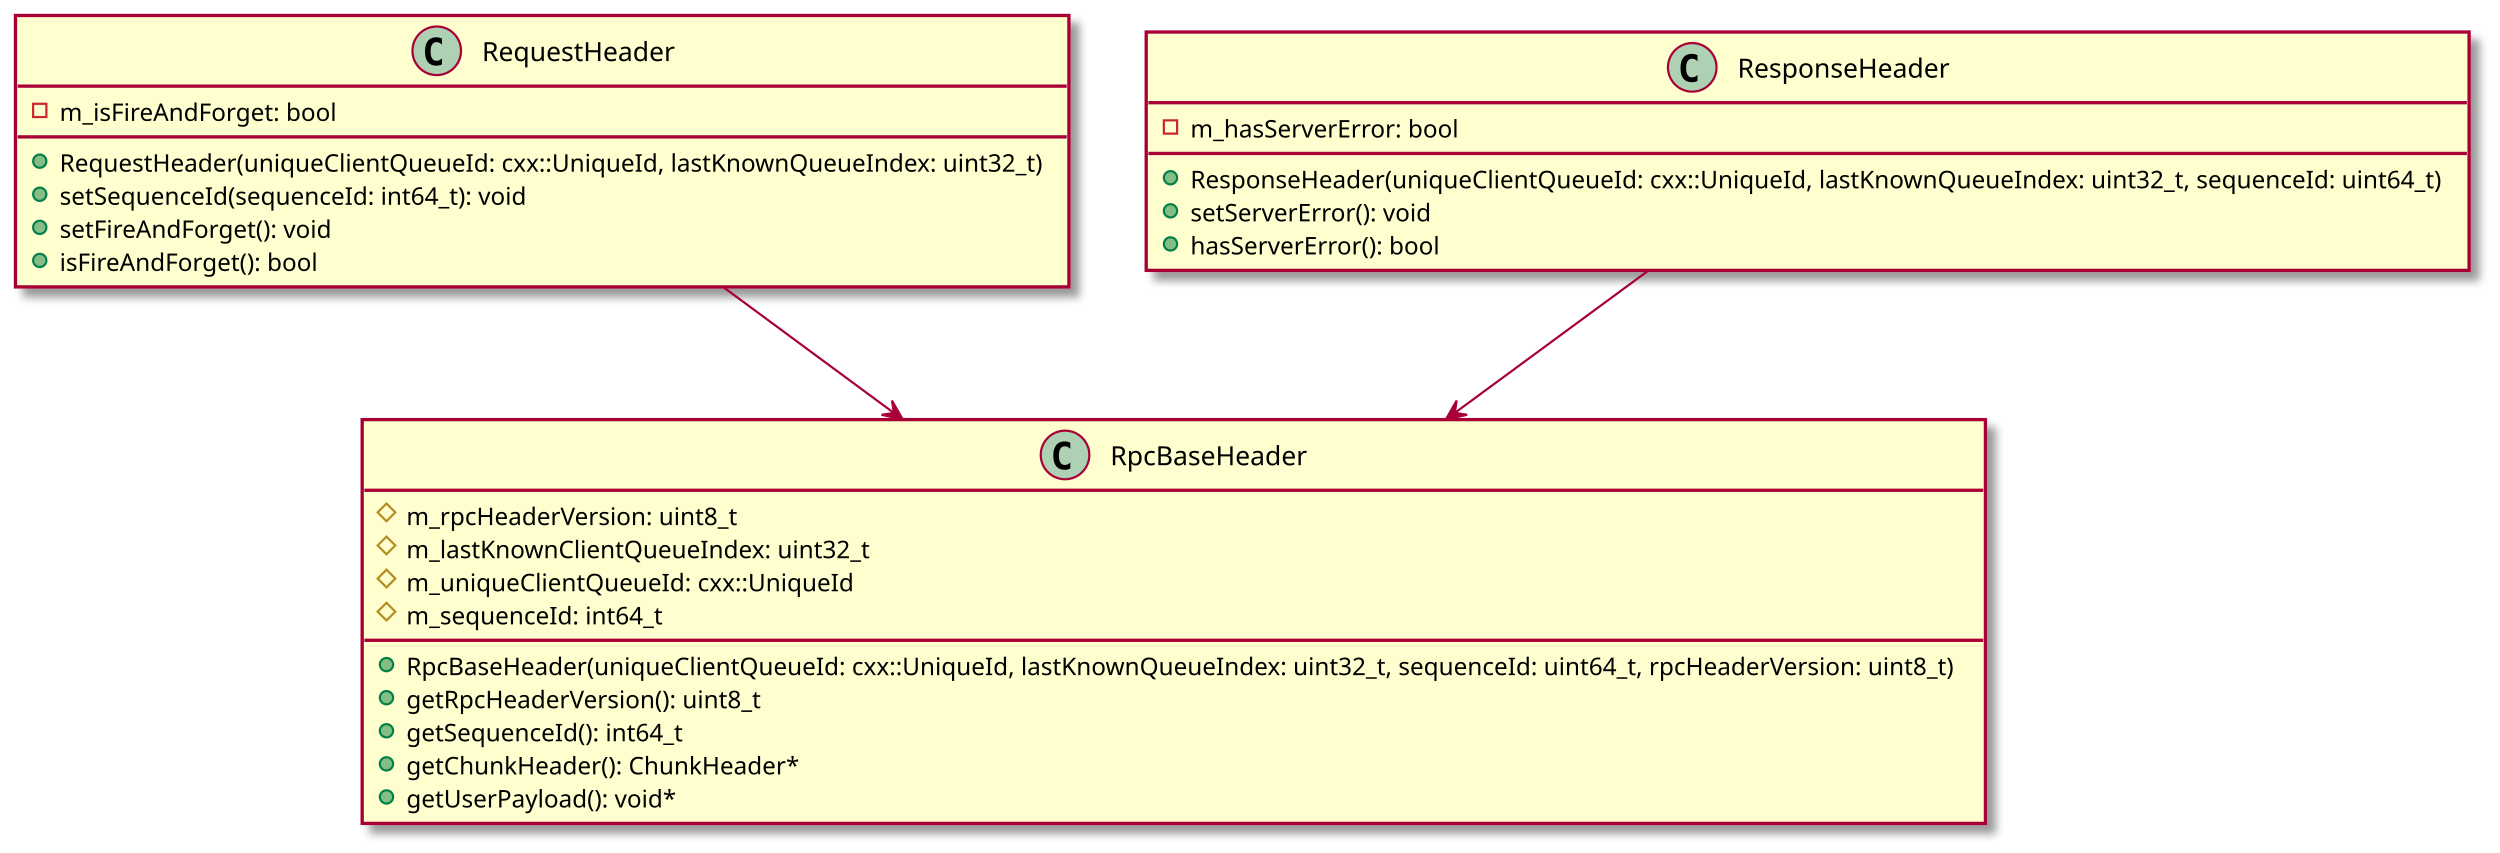
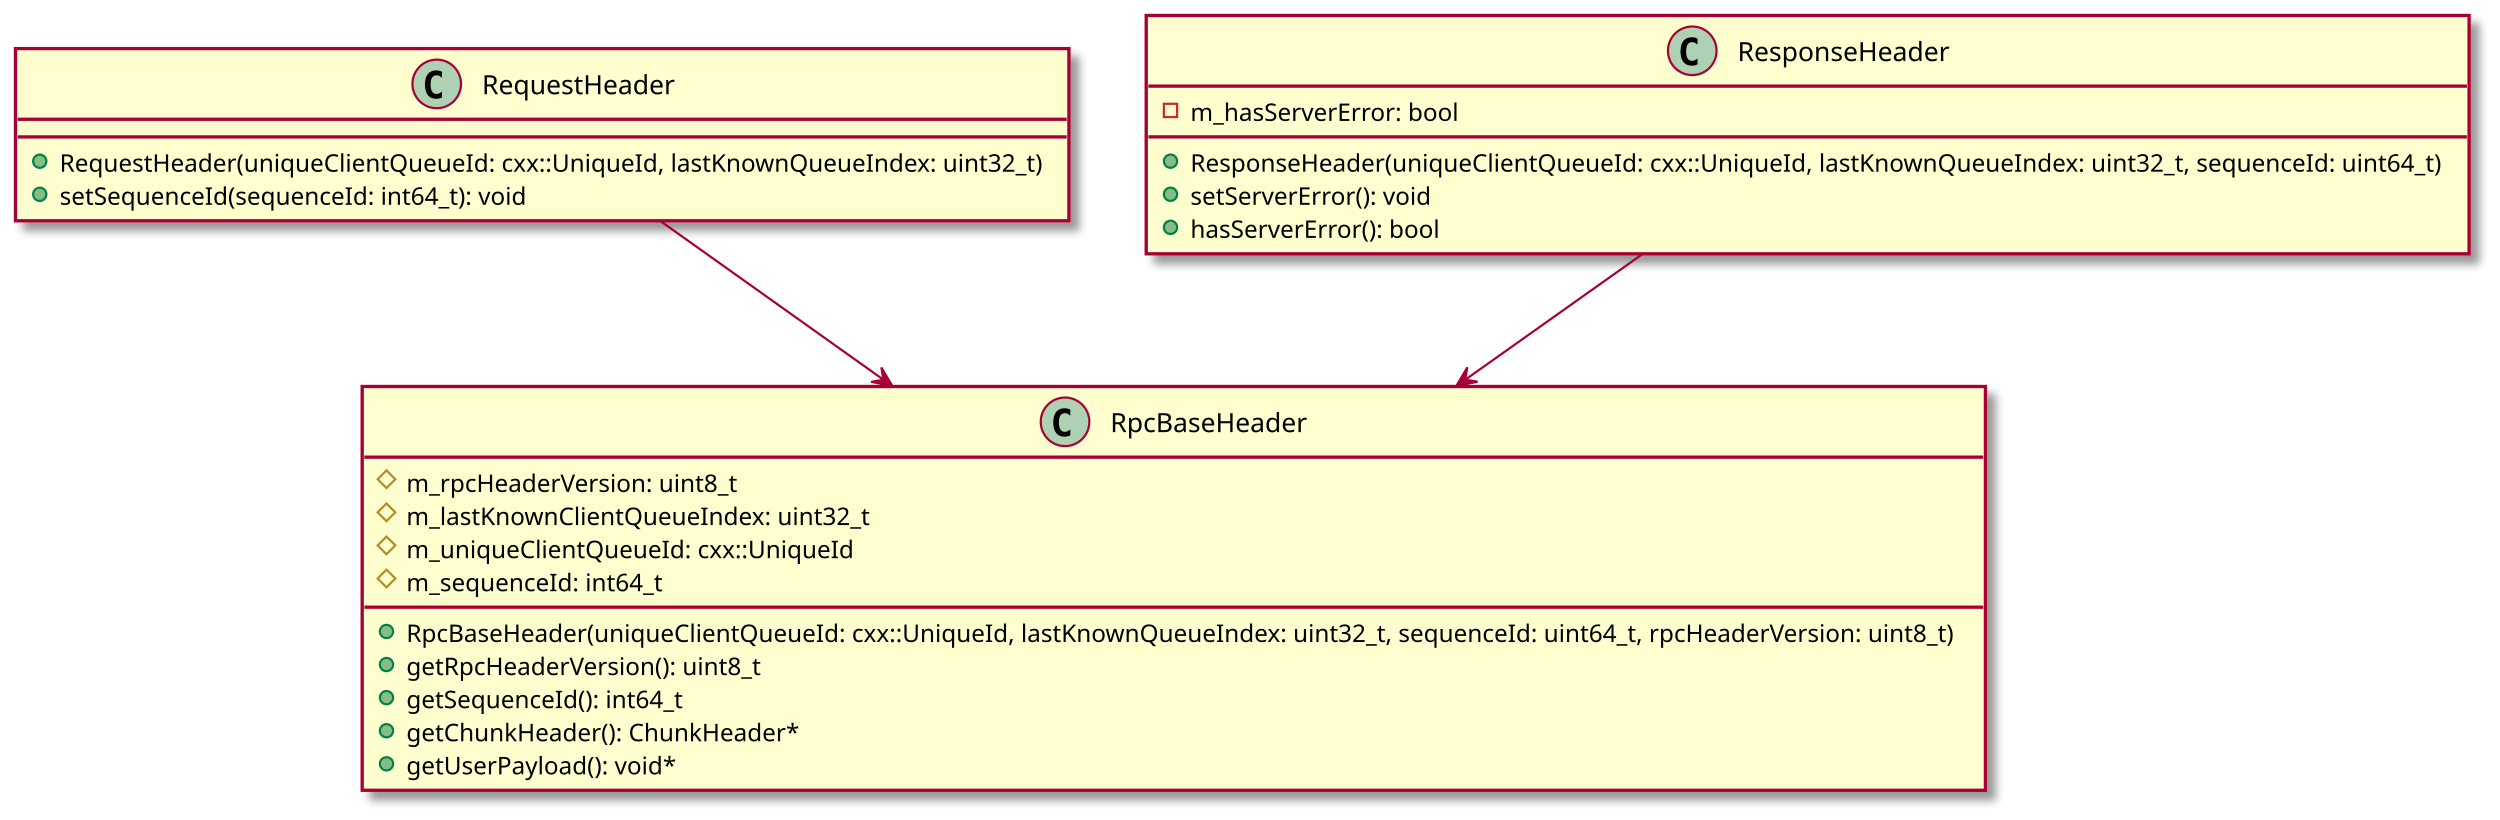
- <svg xmlns="http://www.w3.org/2000/svg" contentScriptType="application/ecmascript" contentStyleType="text/css" height="386px" preserveAspectRatio="none" style="width:1132px;height:386px;background:#EEEBDC;" version="1.1" viewBox="0 0 1132 386" width="1132px" zoomAndPan="magnify">
+ <svg xmlns="http://www.w3.org/2000/svg" contentScriptType="application/ecmascript" contentStyleType="text/css" height="371px" preserveAspectRatio="none" style="width:1132px;height:371px;background:#EEEBDC;" version="1.1" viewBox="0 0 1132 371" width="1132px" zoomAndPan="magnify">
  <defs>
-     <filter height="300%" id="fp9dstwa0lof9" width="300%" x="-1" y="-1">
+     <filter height="300%" id="fzrqu107bds4d" width="300%" x="-1" y="-1">
      <feGaussianBlur result="blurOut" stdDeviation="2.0" />
      <feColorMatrix in="blurOut" result="blurOut2" type="matrix" values="0 0 0 0 0 0 0 0 0 0 0 0 0 0 0 0 0 0 .4 0" />
      <feOffset dx="4.0" dy="4.0" in="blurOut2" result="blurOut3" />
      <feBlend in="SourceGraphic" in2="blurOut3" mode="normal" />
    </filter>
  </defs>
  <g>
-     <rect codeLine="2" fill="#FEFECE" filter="url(#fp9dstwa0lof9)" height="182.837" id="RpcBaseHeader" style="stroke:#A80036;stroke-width:1.5;" width="735" x="164" y="190" />
-     <ellipse cx="482.25" cy="206" fill="#ADD1B2" rx="11" ry="11" style="stroke:#A80036;stroke-width:1.0;" />
-     <path d="M482.047,212.734 Q479.562,212.734 478.234,211.094 Q476.922,209.422 476.922,206.312 Q476.922,203.188 478.234,201.531 Q479.562,199.875 482.047,199.875 Q482.766,199.875 483.422,200.031 Q484.062,200.188 484.625,200.484 L484.625,203.203 Q484.266,202.859 483.969,202.672 Q483.672,202.469 483.406,202.344 Q483.094,202.203 482.781,202.141 Q482.484,202.078 482.172,202.078 Q480.844,202.078 480.156,203.141 Q479.469,204.234 479.469,206.312 Q479.469,208.406 480.156,209.469 Q480.844,210.547 482.172,210.547 Q482.812,210.547 483.406,210.266 Q483.703,210.141 483.984,209.953 Q484.281,209.75 484.625,209.422 L484.625,212.141 Q484.047,212.438 483.406,212.594 Q482.781,212.734 482.047,212.734 Z " fill="#000000" />
-     <text fill="#000000" font-family="sans-serif" font-size="12" lengthAdjust="spacing" textLength="90" x="502.75" y="210.656">RpcBaseHeader</text>
-     <line style="stroke:#A80036;stroke-width:1.5;" x1="165" x2="898" y1="222" y2="222" />
-     <polygon fill="none" points="175,228,179,232,175,236,171,232" style="stroke:#B38D22;stroke-width:1.0;" />
-     <text fill="#000000" font-family="sans-serif" font-size="11" lengthAdjust="spacing" textLength="152" x="184" y="237.759">m_rpcHeaderVersion: uint8_t</text>
-     <polygon fill="none" points="175,242.982,179,246.982,175,250.982,171,246.982" style="stroke:#B38D22;stroke-width:1.0;" />
-     <text fill="#000000" font-family="sans-serif" font-size="11" lengthAdjust="spacing" textLength="213" x="184" y="252.741">m_lastKnownClientQueueIndex: uint32_t</text>
-     <polygon fill="none" points="175,257.964,179,261.964,175,265.964,171,261.964" style="stroke:#B38D22;stroke-width:1.0;" />
-     <text fill="#000000" font-family="sans-serif" font-size="11" lengthAdjust="spacing" textLength="206" x="184" y="267.723">m_uniqueClientQueueId: cxx::UniqueId</text>
-     <polygon fill="none" points="175,272.946,179,276.946,175,280.946,171,276.946" style="stroke:#B38D22;stroke-width:1.0;" />
-     <text fill="#000000" font-family="sans-serif" font-size="11" lengthAdjust="spacing" textLength="116" x="184" y="282.705">m_sequenceId: int64_t</text>
-     <line style="stroke:#A80036;stroke-width:1.5;" x1="165" x2="898" y1="289.928" y2="289.928" />
-     <ellipse cx="175" cy="300.928" fill="#84BE84" rx="3" ry="3" style="stroke:#038048;stroke-width:1.0;" />
-     <text fill="#000000" font-family="sans-serif" font-size="11" lengthAdjust="spacing" textLength="709" x="184" y="305.687">RpcBaseHeader(uniqueClientQueueId: cxx::UniqueId, lastKnownQueueIndex: uint32_t, sequenceId: uint64_t, rpcHeaderVersion: uint8_t)</text>
-     <ellipse cx="175" cy="315.909" fill="#84BE84" rx="3" ry="3" style="stroke:#038048;stroke-width:1.0;" />
-     <text fill="#000000" font-family="sans-serif" font-size="11" lengthAdjust="spacing" textLength="162" x="184" y="320.668">getRpcHeaderVersion(): uint8_t</text>
-     <ellipse cx="175" cy="330.891" fill="#84BE84" rx="3" ry="3" style="stroke:#038048;stroke-width:1.0;" />
-     <text fill="#000000" font-family="sans-serif" font-size="11" lengthAdjust="spacing" textLength="125" x="184" y="335.65">getSequenceId(): int64_t</text>
-     <ellipse cx="175" cy="345.873" fill="#84BE84" rx="3" ry="3" style="stroke:#038048;stroke-width:1.0;" />
-     <text fill="#000000" font-family="sans-serif" font-size="11" lengthAdjust="spacing" textLength="179" x="184" y="350.632">getChunkHeader(): ChunkHeader*</text>
-     <ellipse cx="175" cy="360.855" fill="#84BE84" rx="3" ry="3" style="stroke:#038048;stroke-width:1.0;" />
-     <text fill="#000000" font-family="sans-serif" font-size="11" lengthAdjust="spacing" textLength="124" x="184" y="365.614">getUserPayload(): void*</text>
-     <rect codeLine="14" fill="#FEFECE" filter="url(#fp9dstwa0lof9)" height="122.909" id="RequestHeader" style="stroke:#A80036;stroke-width:1.5;" width="477" x="7" y="7" />
-     <ellipse cx="197.75" cy="23" fill="#ADD1B2" rx="11" ry="11" style="stroke:#A80036;stroke-width:1.0;" />
-     <path d="M197.547,29.734 Q195.062,29.734 193.734,28.094 Q192.422,26.422 192.422,23.312 Q192.422,20.188 193.734,18.531 Q195.062,16.875 197.547,16.875 Q198.266,16.875 198.922,17.031 Q199.562,17.188 200.125,17.484 L200.125,20.203 Q199.766,19.859 199.469,19.672 Q199.172,19.469 198.906,19.344 Q198.594,19.203 198.281,19.141 Q197.984,19.078 197.672,19.078 Q196.344,19.078 195.656,20.141 Q194.969,21.234 194.969,23.312 Q194.969,25.406 195.656,26.469 Q196.344,27.547 197.672,27.547 Q198.312,27.547 198.906,27.266 Q199.203,27.141 199.484,26.953 Q199.781,26.75 200.125,26.422 L200.125,29.141 Q199.547,29.438 198.906,29.594 Q198.281,29.734 197.547,29.734 Z " fill="#000000" />
-     <text fill="#000000" font-family="sans-serif" font-size="12" lengthAdjust="spacing" textLength="87" x="218.25" y="27.656">RequestHeader</text>
-     <line style="stroke:#A80036;stroke-width:1.5;" x1="8" x2="483" y1="39" y2="39" />
-     <rect fill="none" height="6" style="stroke:#C82930;stroke-width:1.0;" width="6" x="15" y="47" />
-     <text fill="#000000" font-family="sans-serif" font-size="11" lengthAdjust="spacing" textLength="129" x="27" y="54.759">m_isFireAndForget: bool</text>
-     <line style="stroke:#A80036;stroke-width:1.5;" x1="8" x2="483" y1="61.982" y2="61.982" />
-     <ellipse cx="18" cy="72.982" fill="#84BE84" rx="3" ry="3" style="stroke:#038048;stroke-width:1.0;" />
-     <text fill="#000000" font-family="sans-serif" font-size="11" lengthAdjust="spacing" textLength="451" x="27" y="77.741">RequestHeader(uniqueClientQueueId: cxx::UniqueId, lastKnownQueueIndex: uint32_t)</text>
-     <ellipse cx="18" cy="87.964" fill="#84BE84" rx="3" ry="3" style="stroke:#038048;stroke-width:1.0;" />
-     <text fill="#000000" font-family="sans-serif" font-size="11" lengthAdjust="spacing" textLength="212" x="27" y="92.723">setSequenceId(sequenceId: int64_t): void</text>
-     <ellipse cx="18" cy="102.946" fill="#84BE84" rx="3" ry="3" style="stroke:#038048;stroke-width:1.0;" />
-     <text fill="#000000" font-family="sans-serif" font-size="11" lengthAdjust="spacing" textLength="126" x="27" y="107.705">setFireAndForget(): void</text>
-     <ellipse cx="18" cy="117.928" fill="#84BE84" rx="3" ry="3" style="stroke:#038048;stroke-width:1.0;" />
-     <text fill="#000000" font-family="sans-serif" font-size="11" lengthAdjust="spacing" textLength="120" x="27" y="122.686">isFireAndForget(): bool</text>
-     <rect codeLine="22" fill="#FEFECE" filter="url(#fp9dstwa0lof9)" height="107.928" id="ResponseHeader" style="stroke:#A80036;stroke-width:1.5;" width="599" x="519" y="14.5" />
-     <ellipse cx="766.25" cy="30.5" fill="#ADD1B2" rx="11" ry="11" style="stroke:#A80036;stroke-width:1.0;" />
-     <path d="M766.047,37.234 Q763.562,37.234 762.234,35.594 Q760.922,33.922 760.922,30.812 Q760.922,27.688 762.234,26.031 Q763.562,24.375 766.047,24.375 Q766.766,24.375 767.422,24.531 Q768.062,24.688 768.625,24.984 L768.625,27.703 Q768.266,27.359 767.969,27.172 Q767.672,26.969 767.406,26.844 Q767.094,26.703 766.781,26.641 Q766.484,26.578 766.172,26.578 Q764.844,26.578 764.156,27.641 Q763.469,28.734 763.469,30.812 Q763.469,32.906 764.156,33.969 Q764.844,35.047 766.172,35.047 Q766.812,35.047 767.406,34.766 Q767.703,34.641 767.984,34.453 Q768.281,34.25 768.625,33.922 L768.625,36.641 Q768.047,36.938 767.406,37.094 Q766.781,37.234 766.047,37.234 Z " fill="#000000" />
-     <text fill="#000000" font-family="sans-serif" font-size="12" lengthAdjust="spacing" textLength="96" x="786.75" y="35.156">ResponseHeader</text>
-     <line style="stroke:#A80036;stroke-width:1.5;" x1="520" x2="1117" y1="46.5" y2="46.5" />
-     <rect fill="none" height="6" style="stroke:#C82930;stroke-width:1.0;" width="6" x="527" y="54.5" />
-     <text fill="#000000" font-family="sans-serif" font-size="11" lengthAdjust="spacing" textLength="125" x="539" y="62.259">m_hasServerError: bool</text>
-     <line style="stroke:#A80036;stroke-width:1.5;" x1="520" x2="1117" y1="69.482" y2="69.482" />
-     <ellipse cx="530" cy="80.482" fill="#84BE84" rx="3" ry="3" style="stroke:#038048;stroke-width:1.0;" />
-     <text fill="#000000" font-family="sans-serif" font-size="11" lengthAdjust="spacing" textLength="573" x="539" y="85.241">ResponseHeader(uniqueClientQueueId: cxx::UniqueId, lastKnownQueueIndex: uint32_t, sequenceId: uint64_t)</text>
-     <ellipse cx="530" cy="95.464" fill="#84BE84" rx="3" ry="3" style="stroke:#038048;stroke-width:1.0;" />
-     <text fill="#000000" font-family="sans-serif" font-size="11" lengthAdjust="spacing" textLength="112" x="539" y="100.223">setServerError(): void</text>
-     <ellipse cx="530" cy="110.446" fill="#84BE84" rx="3" ry="3" style="stroke:#038048;stroke-width:1.0;" />
-     <text fill="#000000" font-family="sans-serif" font-size="11" lengthAdjust="spacing" textLength="116" x="539" y="115.205">hasServerError(): bool</text>
-     <path codeLine="29" d="M327.84,130.25 C351.81,147.93 378.56,167.67 404.6,186.88 " fill="none" id="RequestHeader-to-RpcBaseHeader" style="stroke:#A80036;stroke-width:1.0;" />
-     <polygon fill="#A80036" points="408.77,189.95,403.896,181.392,404.744,186.984,399.151,187.833,408.77,189.95" style="stroke:#A80036;stroke-width:1.0;" />
-     <path codeLine="30" d="M746.08,122.74 C719.65,142.18 688.91,164.77 659.1,186.69 " fill="none" id="ResponseHeader-to-RpcBaseHeader" style="stroke:#A80036;stroke-width:1.0;" />
-     <polygon fill="#A80036" points="654.71,189.92,664.327,187.797,658.734,186.952,659.579,181.359,654.71,189.92" style="stroke:#A80036;stroke-width:1.0;" />
+     <rect codeLine="2" fill="#FEFECE" filter="url(#fzrqu107bds4d)" height="182.837" id="RpcBaseHeader" style="stroke:#A80036;stroke-width:1.5;" width="735" x="164" y="175" />
+     <ellipse cx="482.25" cy="191" fill="#ADD1B2" rx="11" ry="11" style="stroke:#A80036;stroke-width:1.0;" />
+     <path d="M482.047,197.734 Q479.562,197.734 478.234,196.094 Q476.922,194.422 476.922,191.312 Q476.922,188.188 478.234,186.531 Q479.562,184.875 482.047,184.875 Q482.766,184.875 483.422,185.031 Q484.062,185.188 484.625,185.484 L484.625,188.203 Q484.266,187.859 483.969,187.672 Q483.672,187.469 483.406,187.344 Q483.094,187.203 482.781,187.141 Q482.484,187.078 482.172,187.078 Q480.844,187.078 480.156,188.141 Q479.469,189.234 479.469,191.312 Q479.469,193.406 480.156,194.469 Q480.844,195.547 482.172,195.547 Q482.812,195.547 483.406,195.266 Q483.703,195.141 483.984,194.953 Q484.281,194.75 484.625,194.422 L484.625,197.141 Q484.047,197.438 483.406,197.594 Q482.781,197.734 482.047,197.734 Z " fill="#000000" />
+     <text fill="#000000" font-family="sans-serif" font-size="12" lengthAdjust="spacing" textLength="90" x="502.75" y="195.656">RpcBaseHeader</text>
+     <line style="stroke:#A80036;stroke-width:1.5;" x1="165" x2="898" y1="207" y2="207" />
+     <polygon fill="none" points="175,213,179,217,175,221,171,217" style="stroke:#B38D22;stroke-width:1.0;" />
+     <text fill="#000000" font-family="sans-serif" font-size="11" lengthAdjust="spacing" textLength="152" x="184" y="222.759">m_rpcHeaderVersion: uint8_t</text>
+     <polygon fill="none" points="175,227.982,179,231.982,175,235.982,171,231.982" style="stroke:#B38D22;stroke-width:1.0;" />
+     <text fill="#000000" font-family="sans-serif" font-size="11" lengthAdjust="spacing" textLength="213" x="184" y="237.741">m_lastKnownClientQueueIndex: uint32_t</text>
+     <polygon fill="none" points="175,242.964,179,246.964,175,250.964,171,246.964" style="stroke:#B38D22;stroke-width:1.0;" />
+     <text fill="#000000" font-family="sans-serif" font-size="11" lengthAdjust="spacing" textLength="206" x="184" y="252.723">m_uniqueClientQueueId: cxx::UniqueId</text>
+     <polygon fill="none" points="175,257.946,179,261.946,175,265.946,171,261.946" style="stroke:#B38D22;stroke-width:1.0;" />
+     <text fill="#000000" font-family="sans-serif" font-size="11" lengthAdjust="spacing" textLength="116" x="184" y="267.705">m_sequenceId: int64_t</text>
+     <line style="stroke:#A80036;stroke-width:1.5;" x1="165" x2="898" y1="274.928" y2="274.928" />
+     <ellipse cx="175" cy="285.928" fill="#84BE84" rx="3" ry="3" style="stroke:#038048;stroke-width:1.0;" />
+     <text fill="#000000" font-family="sans-serif" font-size="11" lengthAdjust="spacing" textLength="709" x="184" y="290.687">RpcBaseHeader(uniqueClientQueueId: cxx::UniqueId, lastKnownQueueIndex: uint32_t, sequenceId: uint64_t, rpcHeaderVersion: uint8_t)</text>
+     <ellipse cx="175" cy="300.909" fill="#84BE84" rx="3" ry="3" style="stroke:#038048;stroke-width:1.0;" />
+     <text fill="#000000" font-family="sans-serif" font-size="11" lengthAdjust="spacing" textLength="162" x="184" y="305.668">getRpcHeaderVersion(): uint8_t</text>
+     <ellipse cx="175" cy="315.891" fill="#84BE84" rx="3" ry="3" style="stroke:#038048;stroke-width:1.0;" />
+     <text fill="#000000" font-family="sans-serif" font-size="11" lengthAdjust="spacing" textLength="125" x="184" y="320.65">getSequenceId(): int64_t</text>
+     <ellipse cx="175" cy="330.873" fill="#84BE84" rx="3" ry="3" style="stroke:#038048;stroke-width:1.0;" />
+     <text fill="#000000" font-family="sans-serif" font-size="11" lengthAdjust="spacing" textLength="179" x="184" y="335.632">getChunkHeader(): ChunkHeader*</text>
+     <ellipse cx="175" cy="345.855" fill="#84BE84" rx="3" ry="3" style="stroke:#038048;stroke-width:1.0;" />
+     <text fill="#000000" font-family="sans-serif" font-size="11" lengthAdjust="spacing" textLength="124" x="184" y="350.614">getUserPayload(): void*</text>
+     <rect codeLine="14" fill="#FEFECE" filter="url(#fzrqu107bds4d)" height="77.964" id="RequestHeader" style="stroke:#A80036;stroke-width:1.5;" width="477" x="7" y="22" />
+     <ellipse cx="197.75" cy="38" fill="#ADD1B2" rx="11" ry="11" style="stroke:#A80036;stroke-width:1.0;" />
+     <path d="M197.547,44.734 Q195.062,44.734 193.734,43.094 Q192.422,41.422 192.422,38.312 Q192.422,35.188 193.734,33.531 Q195.062,31.875 197.547,31.875 Q198.266,31.875 198.922,32.031 Q199.562,32.188 200.125,32.484 L200.125,35.203 Q199.766,34.859 199.469,34.672 Q199.172,34.469 198.906,34.344 Q198.594,34.203 198.281,34.141 Q197.984,34.078 197.672,34.078 Q196.344,34.078 195.656,35.141 Q194.969,36.234 194.969,38.312 Q194.969,40.406 195.656,41.469 Q196.344,42.547 197.672,42.547 Q198.312,42.547 198.906,42.266 Q199.203,42.141 199.484,41.953 Q199.781,41.75 200.125,41.422 L200.125,44.141 Q199.547,44.438 198.906,44.594 Q198.281,44.734 197.547,44.734 Z " fill="#000000" />
+     <text fill="#000000" font-family="sans-serif" font-size="12" lengthAdjust="spacing" textLength="87" x="218.25" y="42.656">RequestHeader</text>
+     <line style="stroke:#A80036;stroke-width:1.5;" x1="8" x2="483" y1="54" y2="54" />
+     <line style="stroke:#A80036;stroke-width:1.5;" x1="8" x2="483" y1="62" y2="62" />
+     <ellipse cx="18" cy="73" fill="#84BE84" rx="3" ry="3" style="stroke:#038048;stroke-width:1.0;" />
+     <text fill="#000000" font-family="sans-serif" font-size="11" lengthAdjust="spacing" textLength="451" x="27" y="77.759">RequestHeader(uniqueClientQueueId: cxx::UniqueId, lastKnownQueueIndex: uint32_t)</text>
+     <ellipse cx="18" cy="87.982" fill="#84BE84" rx="3" ry="3" style="stroke:#038048;stroke-width:1.0;" />
+     <text fill="#000000" font-family="sans-serif" font-size="11" lengthAdjust="spacing" textLength="212" x="27" y="92.741">setSequenceId(sequenceId: int64_t): void</text>
+     <rect codeLine="19" fill="#FEFECE" filter="url(#fzrqu107bds4d)" height="107.928" id="ResponseHeader" style="stroke:#A80036;stroke-width:1.5;" width="599" x="519" y="7" />
+     <ellipse cx="766.25" cy="23" fill="#ADD1B2" rx="11" ry="11" style="stroke:#A80036;stroke-width:1.0;" />
+     <path d="M766.047,29.734 Q763.562,29.734 762.234,28.094 Q760.922,26.422 760.922,23.312 Q760.922,20.188 762.234,18.531 Q763.562,16.875 766.047,16.875 Q766.766,16.875 767.422,17.031 Q768.062,17.188 768.625,17.484 L768.625,20.203 Q768.266,19.859 767.969,19.672 Q767.672,19.469 767.406,19.344 Q767.094,19.203 766.781,19.141 Q766.484,19.078 766.172,19.078 Q764.844,19.078 764.156,20.141 Q763.469,21.234 763.469,23.312 Q763.469,25.406 764.156,26.469 Q764.844,27.547 766.172,27.547 Q766.812,27.547 767.406,27.266 Q767.703,27.141 767.984,26.953 Q768.281,26.75 768.625,26.422 L768.625,29.141 Q768.047,29.438 767.406,29.594 Q766.781,29.734 766.047,29.734 Z " fill="#000000" />
+     <text fill="#000000" font-family="sans-serif" font-size="12" lengthAdjust="spacing" textLength="96" x="786.75" y="27.656">ResponseHeader</text>
+     <line style="stroke:#A80036;stroke-width:1.5;" x1="520" x2="1117" y1="39" y2="39" />
+     <rect fill="none" height="6" style="stroke:#C82930;stroke-width:1.0;" width="6" x="527" y="47" />
+     <text fill="#000000" font-family="sans-serif" font-size="11" lengthAdjust="spacing" textLength="125" x="539" y="54.759">m_hasServerError: bool</text>
+     <line style="stroke:#A80036;stroke-width:1.5;" x1="520" x2="1117" y1="61.982" y2="61.982" />
+     <ellipse cx="530" cy="72.982" fill="#84BE84" rx="3" ry="3" style="stroke:#038048;stroke-width:1.0;" />
+     <text fill="#000000" font-family="sans-serif" font-size="11" lengthAdjust="spacing" textLength="573" x="539" y="77.741">ResponseHeader(uniqueClientQueueId: cxx::UniqueId, lastKnownQueueIndex: uint32_t, sequenceId: uint64_t)</text>
+     <ellipse cx="530" cy="87.964" fill="#84BE84" rx="3" ry="3" style="stroke:#038048;stroke-width:1.0;" />
+     <text fill="#000000" font-family="sans-serif" font-size="11" lengthAdjust="spacing" textLength="112" x="539" y="92.723">setServerError(): void</text>
+     <ellipse cx="530" cy="102.946" fill="#84BE84" rx="3" ry="3" style="stroke:#038048;stroke-width:1.0;" />
+     <text fill="#000000" font-family="sans-serif" font-size="11" lengthAdjust="spacing" textLength="116" x="539" y="107.705">hasServerError(): bool</text>
+     <path codeLine="26" d="M298.96,100.04 C327.55,120.38 364.12,146.4 399.76,171.76 " fill="none" id="RequestHeader-to-RpcBaseHeader" style="stroke:#A80036;stroke-width:1.0;" />
+     <polygon fill="#A80036" points="404.1,174.85,399.076,166.379,400.023,171.956,394.446,172.903,404.1,174.85" style="stroke:#A80036;stroke-width:1.0;" />
+     <path codeLine="27" d="M743.47,115.2 C719.03,132.53 691.14,152.31 663.79,171.7 " fill="none" id="ResponseHeader-to-RpcBaseHeader" style="stroke:#A80036;stroke-width:1.0;" />
+     <polygon fill="#A80036" points="659.4,174.81,669.051,172.847,663.472,171.909,664.41,166.331,659.4,174.81" style="stroke:#A80036;stroke-width:1.0;" />
  </g>
</svg>
